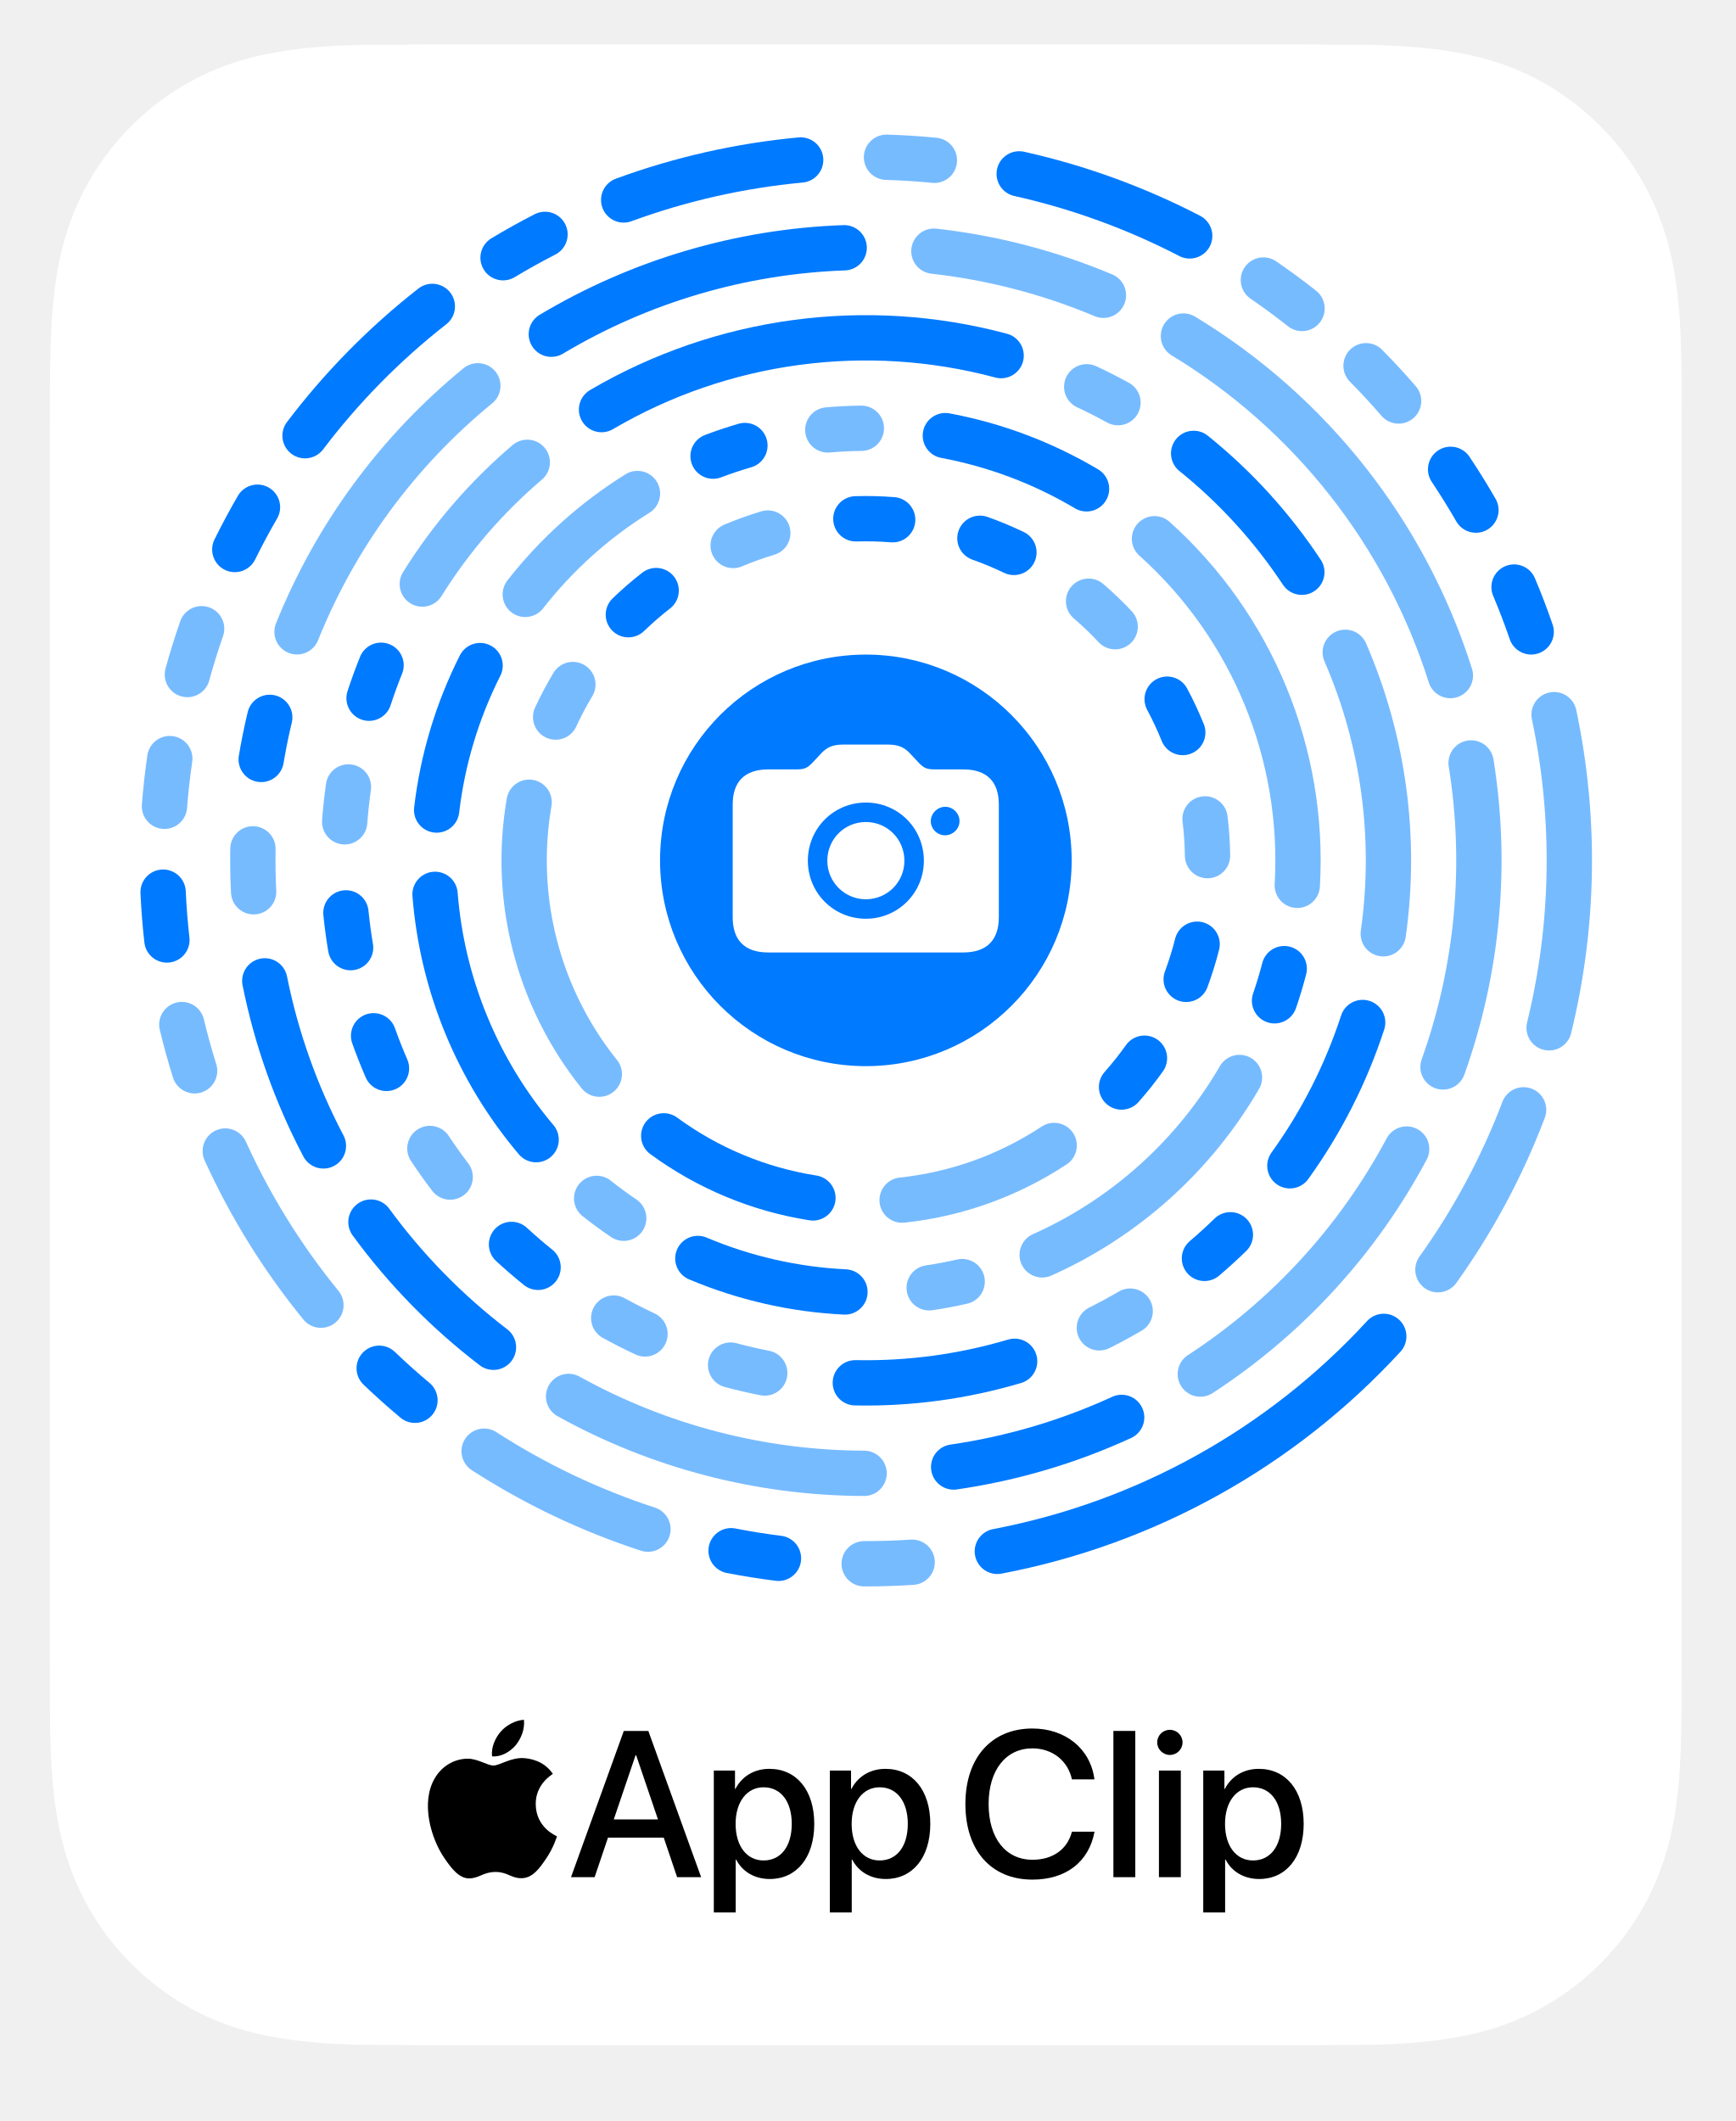
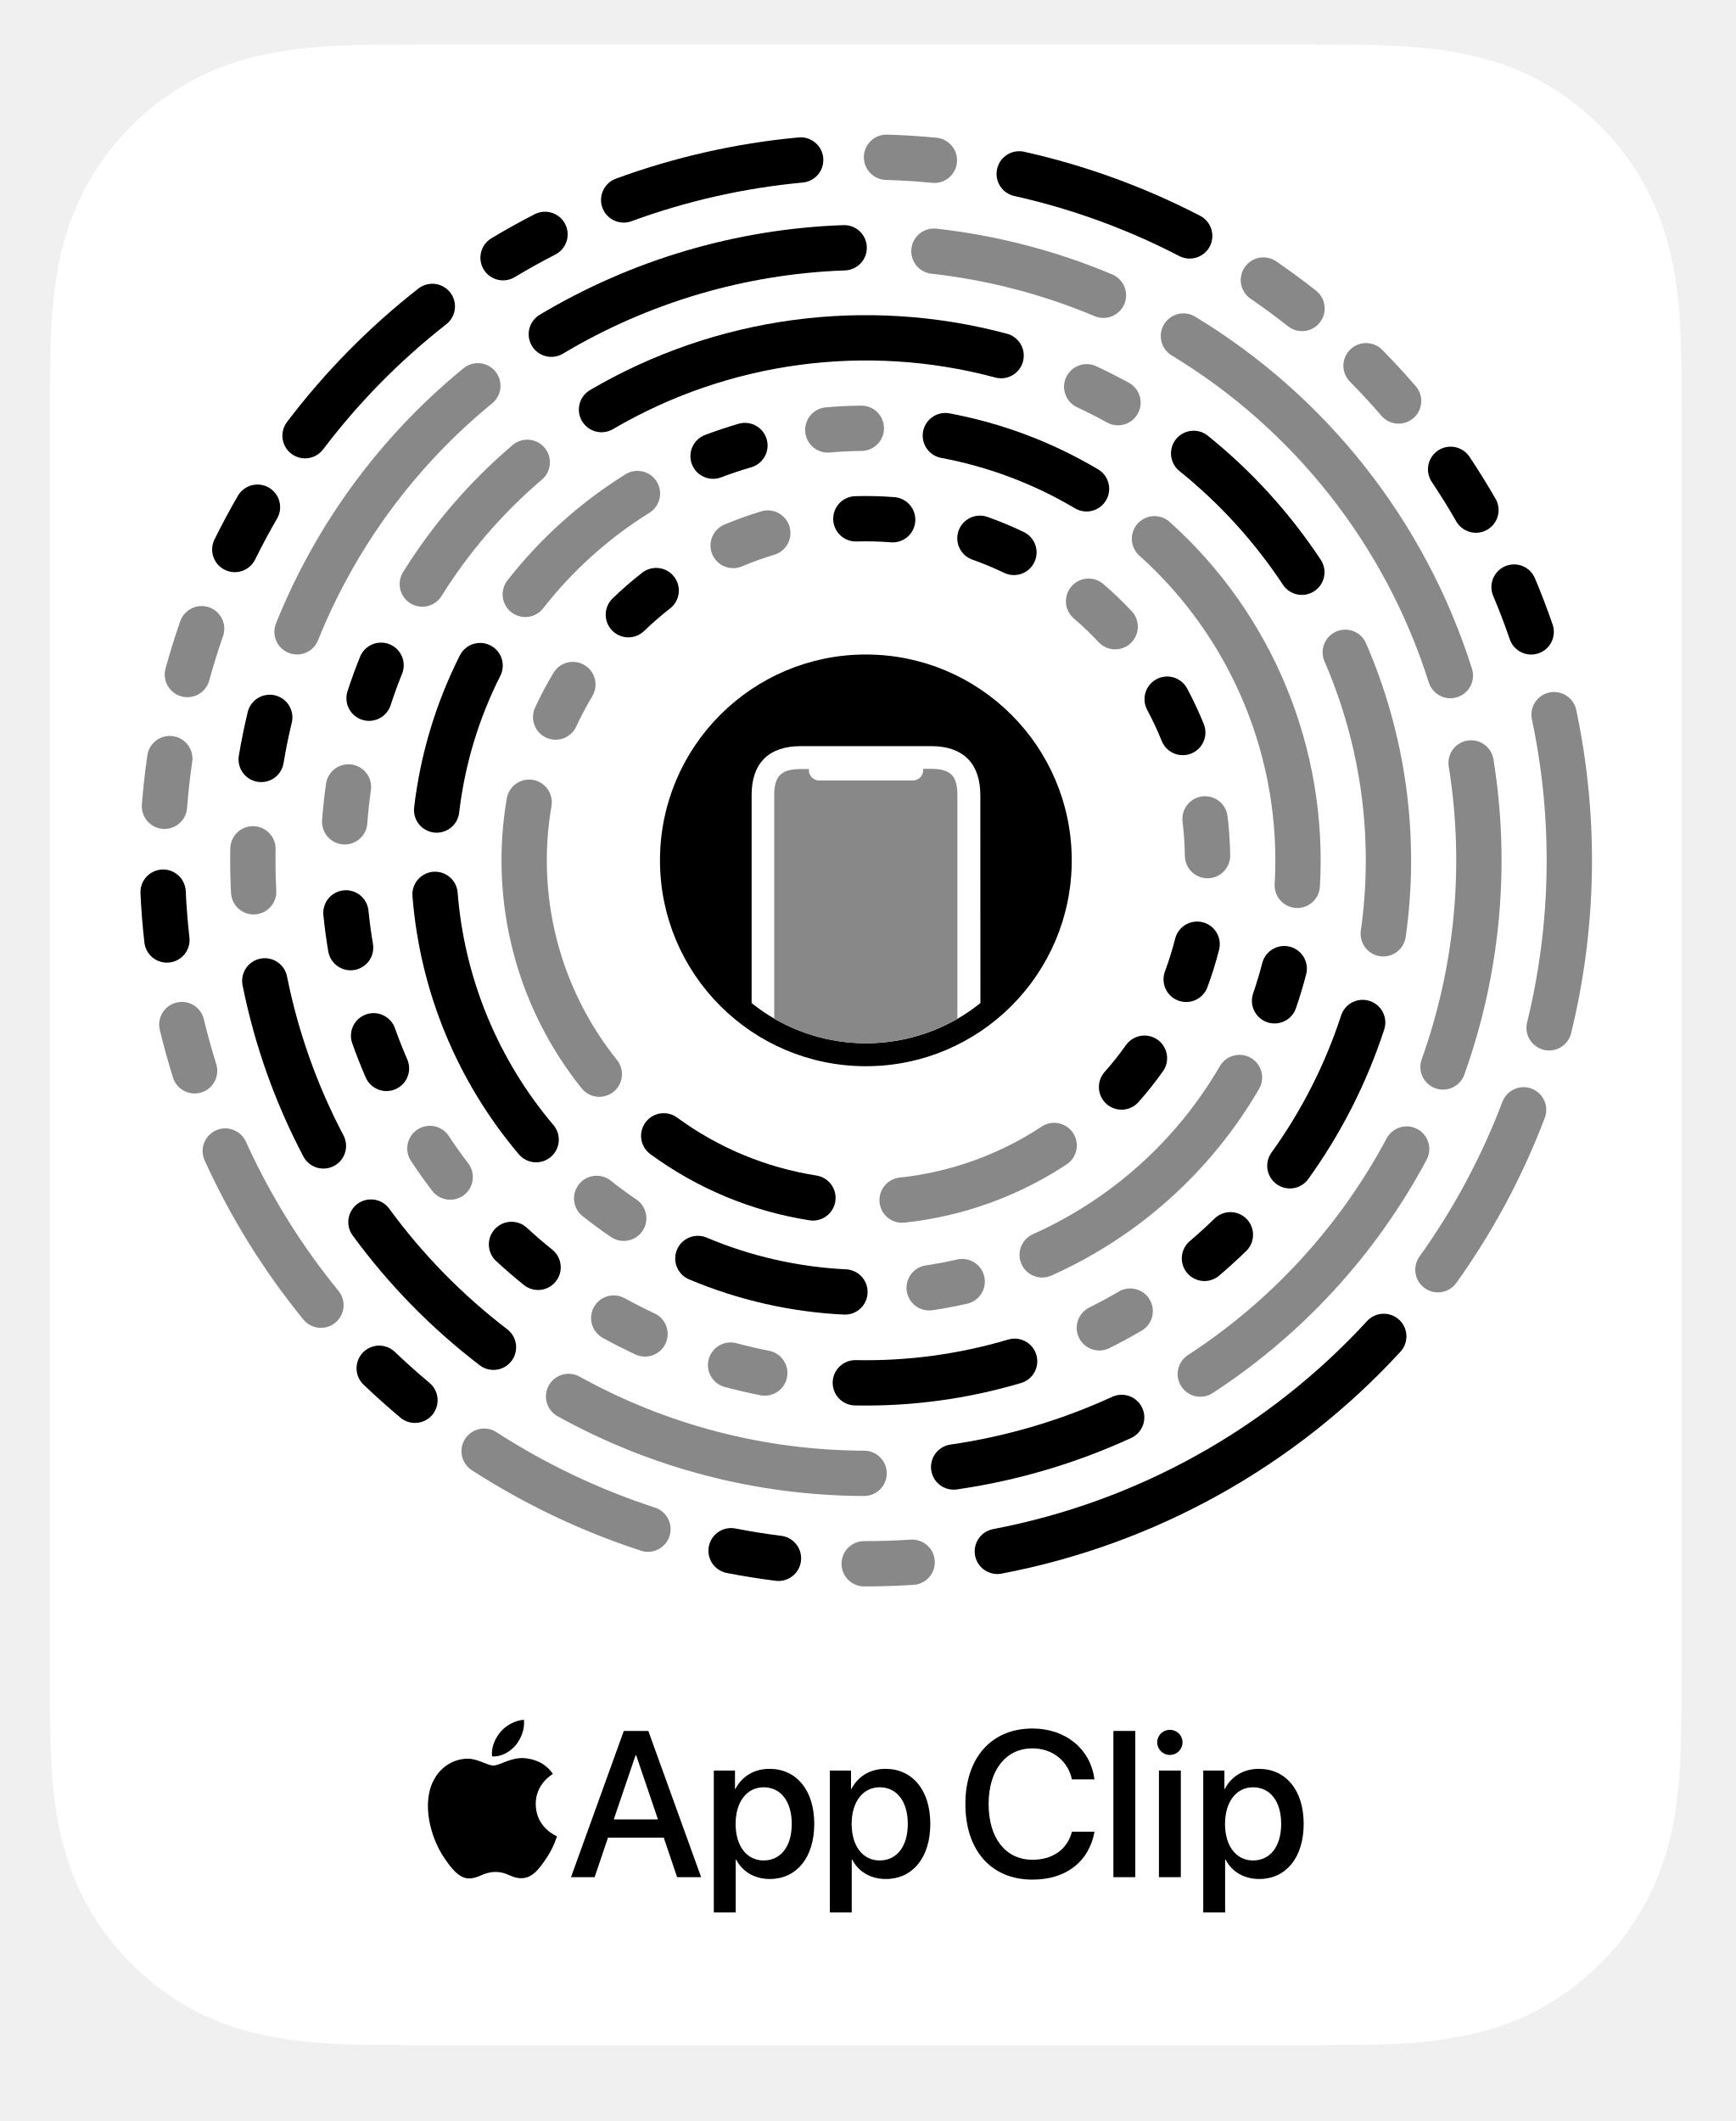
<svg xmlns="http://www.w3.org/2000/svg" data-design="Fingerprint" data-payload="https://appclip.trainlcd.app" viewBox="-50 -50 900 1100">
  <g id="Lockup" transform="translate(-24.15 -26.94) scale(5.5512 5.5512)">
    <path id="Badge" d="M152.431,32.185c0-1.161-0.015-2.352-0.041-3.513 c-0.07-2.553-0.22-5.114-0.674-7.622c-0.461-2.553-1.213-4.927-2.404-7.272 c-1.157-2.277-2.672-4.362-4.492-6.163c-1.79-1.816-3.882-3.327-6.152-4.503 c-2.311-1.168-4.704-1.928-7.257-2.359c-2.523-0.469-5.076-0.618-7.629-0.707 c-1.184-0.015-2.33-0.015-3.513-0.015C118.884,0,117.507,0,116.1,0H36.342 c-1.396,0-2.78,0-4.161,0.03c-1.169,0-2.341,0-3.51,0.015 c-2.553,0.09-5.106,0.238-7.629,0.707c-2.553,0.431-4.935,1.191-7.253,2.359 c-2.281,1.176-4.373,2.687-6.178,4.503c-1.805,1.801-3.323,3.886-4.492,6.163 c-1.18,2.345-1.943,4.719-2.389,7.272c-0.454,2.508-0.61,5.069-0.674,7.622 c-0.019,1.161-0.041,2.352-0.048,3.513C0,33.555,0,34.947,0,36.316V47.685v91.326 v11.599c0,1.37,0,2.761,0.008,4.131c0,1.161,0.015,2.352,0.041,3.513 c0.071,2.553,0.22,5.114,0.674,7.622c0.461,2.553,1.213,4.927,2.404,7.272 c1.157,2.277,2.672,4.362,4.492,6.163c1.79,1.816,3.882,3.327,6.152,4.503 c2.311,1.168,4.704,1.928,7.257,2.359c2.523,0.469,5.076,0.618,7.629,0.707 c1.184,0.015,2.33,0.015,3.513,0.015c1.385,0.03,2.761,0.03,4.168,0.03 h79.758c1.396,0,2.78,0,4.161-0.03c1.169,0,2.341,0,3.51-0.015 c2.553-0.09,5.106-0.238,7.629-0.707c2.553-0.431,4.935-1.191,7.253-2.359 c2.281-1.176,4.373-2.687,6.178-4.503c1.805-1.801,3.323-3.886,4.492-6.163 c1.18-2.345,1.943-4.719,2.389-7.272c0.454-2.508,0.61-5.069,0.674-7.622 c0.019-1.161,0.041-2.352,0.048-3.513c0.007-1.37,0.007-2.761,0.007-4.131 v-11.369V47.915V36.316C152.439,34.947,152.439,33.555,152.431,32.185z" style="fill:#ffffff" />
    <g id="Text" style="fill:#000000">
      <g>
        <path d="M57.348,167.53h-5.208l-1.25,3.693h-2.206l4.933-13.663 h2.291l4.933,13.663h-2.244L57.348,167.53z M52.68,165.826h4.128l-2.036-5.994 h-0.057L52.68,165.826z" />
        <path d="M71.408,166.242c0,3.153-1.657,5.151-4.157,5.151 c-1.43,0-2.566-0.701-3.134-1.808h-0.047v4.933h-2.045v-13.256h1.979v1.714 h0.038c0.587-1.146,1.733-1.875,3.172-1.875 C69.742,161.101,71.408,163.089,71.408,166.242z M69.306,166.242 c0-2.083-1.013-3.418-2.632-3.418c-1.562,0-2.613,1.363-2.613,3.418 c0,2.074,1.042,3.418,2.613,3.418C68.293,169.66,69.306,168.335,69.306,166.242z" />
        <path d="M82.248,166.242c0,3.153-1.657,5.151-4.157,5.151 c-1.43,0-2.566-0.701-3.134-1.808h-0.047v4.933h-2.045v-13.256h1.979v1.714 h0.038c0.587-1.146,1.733-1.875,3.172-1.875 C80.582,161.101,82.248,163.089,82.248,166.242z M80.146,166.242 c0-2.083-1.013-3.418-2.632-3.418c-1.562,0-2.613,1.363-2.613,3.418 c0,2.074,1.041,3.418,2.613,3.418C79.133,169.66,80.146,168.335,80.146,166.242z" />
        <path d="M85.527,164.386c0-4.327,2.443-7.054,6.259-7.054 c3.096,0,5.435,1.903,5.795,4.753h-2.102 c-0.379-1.752-1.837-2.897-3.693-2.897c-2.481,0-4.09,2.036-4.09,5.198 c0,3.191,1.591,5.208,4.1,5.208c1.903,0,3.257-0.975,3.683-2.623h2.111 c-0.521,2.822-2.661,4.479-5.804,4.479 C87.951,171.45,85.527,168.742,85.527,164.386z" />
        <path d="M99.353,157.559h2.045v13.663h-2.045V157.559z" />
        <path d="M103.445,158.629c0-0.653,0.53-1.174,1.183-1.174 c0.653,0,1.184,0.521,1.184,1.174c0,0.644-0.53,1.174-1.184,1.174 C103.975,159.803,103.445,159.273,103.445,158.629z M103.606,161.262h2.045v9.961 h-2.045V161.262z" />
        <path d="M117.128,166.242c0,3.153-1.657,5.151-4.157,5.151 c-1.43,0-2.566-0.701-3.134-1.808h-0.047v4.933h-2.045v-13.256h1.979v1.714 h0.038c0.587-1.146,1.733-1.875,3.172-1.875 C115.461,161.101,117.128,163.089,117.128,166.242z M115.026,166.242 c0-2.083-1.013-3.418-2.632-3.418c-1.562,0-2.613,1.363-2.613,3.418 c0,2.074,1.042,3.418,2.613,3.418C114.013,169.66,115.026,168.335,115.026,166.242z" />
      </g>
      <g>
        <path d="M43.521,158.893c0.511-0.639,0.858-1.498,0.767-2.375 c-0.748,0.037-1.661,0.494-2.19,1.133c-0.475,0.548-0.895,1.442-0.785,2.283 C42.152,160.007,42.992,159.514,43.521,158.893" />
        <path d="M44.278,160.098c-1.22-0.073-2.257,0.692-2.839,0.692 c-0.583,0-1.475-0.656-2.44-0.638c-1.256,0.018-2.421,0.728-3.058,1.858 c-1.311,2.259-0.346,5.61,0.929,7.45c0.619,0.91,1.365,1.912,2.348,1.876 c0.929-0.036,1.293-0.601,2.421-0.601c1.128,0,1.456,0.601,2.439,0.583 c1.019-0.018,1.657-0.911,2.276-1.822c0.71-1.038,1.001-2.04,1.019-2.094 c-0.018-0.018-1.966-0.765-1.984-3.006c-0.018-1.876,1.529-2.768,1.602-2.823 C46.117,160.28,44.751,160.135,44.278,160.098" />
      </g>
    </g>
  </g>
  <circle cx="400" cy="400" id="Background" r="400" style="fill:#ffffff" transform="translate(-0.99 -3.8)" />
  <g id="Markers" transform="translate(-0.99 -3.8)">
    <g name="ring-1" transform="rotate(-78 400 400)">
-       <path d="M 572.177 441.897 A 177.202 177.202 0 0 0 575.686 423.129" data-color="0" style="fill:none;stroke:#007aff;stroke-linecap:round;stroke-miterlimit:10;stroke-width:23.5px" />
-       <path d="M 545.415 501.266 A 177.202 177.202 0 0 0 555.467 485.033" data-color="1" style="fill:none;stroke:#77bbff;stroke-linecap:round;stroke-miterlimit:10;stroke-width:23.5px" />
-       <path d="M 499.014 546.958 A 177.202 177.202 0 0 0 514.251 535.452" data-color="0" style="fill:none;stroke:#007aff;stroke-linecap:round;stroke-miterlimit:10;stroke-width:23.5px" />
-       <path d="M 439.241 572.802 A 177.202 177.202 0 0 0 457.605 567.577" data-color="1" style="fill:none;stroke:#77bbff;stroke-linecap:round;stroke-miterlimit:10;stroke-width:23.5px" />
-       <path d="M 374.168 575.309 A 177.202 177.202 0 0 0 393.179 577.07" data-color="0" style="fill:none;stroke:#007aff;stroke-linecap:round;stroke-miterlimit:10;stroke-width:23.5px" />
-       <path d="M 312.583 554.139 A 177.202 177.202 0 0 0 329.675 562.649" data-color="0" style="fill:none;stroke:#007aff;stroke-linecap:round;stroke-miterlimit:10;stroke-width:23.5px" />
-       <path d="M 231.556 455.018 A 177.202 177.202 0 0 0 275.668 526.262" data-color="1" style="fill:none;stroke:#77bbff;stroke-linecap:round;stroke-miterlimit:10;stroke-width:23.5px" />
-       <path d="M 238.453 327.178 A 177.202 177.202 0 0 0 223.056 409.547" data-color="0" style="fill:none;stroke:#007aff;stroke-linecap:round;stroke-miterlimit:10;stroke-width:23.5px" />
-       <path d="M 393.179 222.93 A 177.202 177.202 0 0 0 262.805 287.848" data-color="1" style="fill:none;stroke:#77bbff;stroke-linecap:round;stroke-miterlimit:10;stroke-width:23.5px" />
-       <path d="M 457.605 232.423 A 177.202 177.202 0 0 0 439.241 227.198" data-color="1" style="fill:none;stroke:#77bbff;stroke-linecap:round;stroke-miterlimit:10;stroke-width:23.5px" />
-       <path d="M 514.251 264.548 A 177.202 177.202 0 0 0 499.014 253.042" data-color="0" style="fill:none;stroke:#007aff;stroke-linecap:round;stroke-miterlimit:10;stroke-width:23.5px" />
-       <path d="M 555.467 314.967 A 177.202 177.202 0 0 0 545.415 298.734" data-color="1" style="fill:none;stroke:#77bbff;stroke-linecap:round;stroke-miterlimit:10;stroke-width:23.5px" />
-       <path d="M 575.686 376.871 A 177.202 177.202 0 0 0 572.177 358.103" data-color="0" style="fill:none;stroke:#007aff;stroke-linecap:round;stroke-miterlimit:10;stroke-width:23.5px" />
+       <path d="M 572.177 441.897 A 177.202 177.202 0 0 0 575.686 423.129" data-color="0" style="fill:none;stroke:#000000;stroke-linecap:round;stroke-miterlimit:10;stroke-width:23.5px" />
+       <path d="M 545.415 501.266 A 177.202 177.202 0 0 0 555.467 485.033" data-color="1" style="fill:none;stroke:#888888;stroke-linecap:round;stroke-miterlimit:10;stroke-width:23.5px" />
+       <path d="M 499.014 546.958 A 177.202 177.202 0 0 0 514.251 535.452" data-color="0" style="fill:none;stroke:#000000;stroke-linecap:round;stroke-miterlimit:10;stroke-width:23.5px" />
+       <path d="M 439.241 572.802 A 177.202 177.202 0 0 0 457.605 567.577" data-color="1" style="fill:none;stroke:#888888;stroke-linecap:round;stroke-miterlimit:10;stroke-width:23.5px" />
+       <path d="M 374.168 575.309 A 177.202 177.202 0 0 0 393.179 577.07" data-color="0" style="fill:none;stroke:#000000;stroke-linecap:round;stroke-miterlimit:10;stroke-width:23.5px" />
+       <path d="M 312.583 554.139 A 177.202 177.202 0 0 0 329.675 562.649" data-color="0" style="fill:none;stroke:#000000;stroke-linecap:round;stroke-miterlimit:10;stroke-width:23.5px" />
+       <path d="M 231.556 455.018 A 177.202 177.202 0 0 0 275.668 526.262" data-color="1" style="fill:none;stroke:#888888;stroke-linecap:round;stroke-miterlimit:10;stroke-width:23.5px" />
+       <path d="M 238.453 327.178 A 177.202 177.202 0 0 0 223.056 409.547" data-color="0" style="fill:none;stroke:#000000;stroke-linecap:round;stroke-miterlimit:10;stroke-width:23.5px" />
+       <path d="M 393.179 222.93 A 177.202 177.202 0 0 0 262.805 287.848" data-color="1" style="fill:none;stroke:#888888;stroke-linecap:round;stroke-miterlimit:10;stroke-width:23.5px" />
+       <path d="M 457.605 232.423 A 177.202 177.202 0 0 0 439.241 227.198" data-color="1" style="fill:none;stroke:#888888;stroke-linecap:round;stroke-miterlimit:10;stroke-width:23.5px" />
+       <path d="M 514.251 264.548 A 177.202 177.202 0 0 0 499.014 253.042" data-color="0" style="fill:none;stroke:#000000;stroke-linecap:round;stroke-miterlimit:10;stroke-width:23.5px" />
+       <path d="M 555.467 314.967 A 177.202 177.202 0 0 0 545.415 298.734" data-color="1" style="fill:none;stroke:#888888;stroke-linecap:round;stroke-miterlimit:10;stroke-width:23.5px" />
+       <path d="M 575.686 376.871 A 177.202 177.202 0 0 0 572.177 358.103" data-color="0" style="fill:none;stroke:#000000;stroke-linecap:round;stroke-miterlimit:10;stroke-width:23.5px" />
    </g>
    <g name="ring-2" transform="rotate(-85 400 400)">
-       <path d="M 601.925 497.199 A 224.101 224.101 0 0 0 623.032 421.868" data-color="0" style="fill:none;stroke:#007aff;stroke-linecap:round;stroke-miterlimit:10;stroke-width:23.5px" />
-       <path d="M 406.597 624.004 A 224.101 224.101 0 0 0 579.2 534.568" data-color="1" style="fill:none;stroke:#77bbff;stroke-linecap:round;stroke-miterlimit:10;stroke-width:23.5px" />
-       <path d="M 345.917 617.477 A 224.101 224.101 0 0 0 362.962 621.019" data-color="0" style="fill:none;stroke:#007aff;stroke-linecap:round;stroke-miterlimit:10;stroke-width:23.5px" />
-       <path d="M 204.145 508.914 A 224.101 224.101 0 0 0 304.705 602.831" data-color="1" style="fill:none;stroke:#77bbff;stroke-linecap:round;stroke-miterlimit:10;stroke-width:23.5px" />
-       <path d="M 182.023 452.034 A 224.101 224.101 0 0 0 186.72 468.798" data-color="1" style="fill:none;stroke:#77bbff;stroke-linecap:round;stroke-miterlimit:10;stroke-width:23.5px" />
-       <path d="M 186.72 331.202 A 224.101 224.101 0 0 0 176.068 408.705" data-color="0" style="fill:none;stroke:#007aff;stroke-linecap:round;stroke-miterlimit:10;stroke-width:23.5px" />
-       <path d="M 213.191 276.211 A 224.101 224.101 0 0 0 204.145 291.086" data-color="1" style="fill:none;stroke:#77bbff;stroke-linecap:round;stroke-miterlimit:10;stroke-width:23.5px" />
-       <path d="M 362.962 178.981 A 224.101 224.101 0 0 0 240.793 242.284" data-color="0" style="fill:none;stroke:#007aff;stroke-linecap:round;stroke-miterlimit:10;stroke-width:23.5px" />
-       <path d="M 483.192 191.913 A 224.101 224.101 0 0 0 406.597 175.996" data-color="0" style="fill:none;stroke:#007aff;stroke-linecap:round;stroke-miterlimit:10;stroke-width:23.5px" />
-       <path d="M 579.2 265.432 A 224.101 224.101 0 0 0 522.026 212.034" data-color="1" style="fill:none;stroke:#77bbff;stroke-linecap:round;stroke-miterlimit:10;stroke-width:23.5px" />
-       <path d="M 608.861 318.769 A 224.101 224.101 0 0 0 601.925 302.801" data-color="0" style="fill:none;stroke:#007aff;stroke-linecap:round;stroke-miterlimit:10;stroke-width:23.5px" />
-       <path d="M 623.032 378.132 A 224.101 224.101 0 0 0 620.661 360.884" data-color="1" style="fill:none;stroke:#77bbff;stroke-linecap:round;stroke-miterlimit:10;stroke-width:23.5px" />
+       <path d="M 601.925 497.199 A 224.101 224.101 0 0 0 623.032 421.868" data-color="0" style="fill:none;stroke:#000000;stroke-linecap:round;stroke-miterlimit:10;stroke-width:23.5px" />
+       <path d="M 406.597 624.004 A 224.101 224.101 0 0 0 579.2 534.568" data-color="1" style="fill:none;stroke:#888888;stroke-linecap:round;stroke-miterlimit:10;stroke-width:23.5px" />
+       <path d="M 345.917 617.477 A 224.101 224.101 0 0 0 362.962 621.019" data-color="0" style="fill:none;stroke:#000000;stroke-linecap:round;stroke-miterlimit:10;stroke-width:23.5px" />
+       <path d="M 204.145 508.914 A 224.101 224.101 0 0 0 304.705 602.831" data-color="1" style="fill:none;stroke:#888888;stroke-linecap:round;stroke-miterlimit:10;stroke-width:23.5px" />
+       <path d="M 182.023 452.034 A 224.101 224.101 0 0 0 186.72 468.798" data-color="1" style="fill:none;stroke:#888888;stroke-linecap:round;stroke-miterlimit:10;stroke-width:23.5px" />
+       <path d="M 186.72 331.202 A 224.101 224.101 0 0 0 176.068 408.705" data-color="0" style="fill:none;stroke:#000000;stroke-linecap:round;stroke-miterlimit:10;stroke-width:23.5px" />
+       <path d="M 213.191 276.211 A 224.101 224.101 0 0 0 204.145 291.086" data-color="1" style="fill:none;stroke:#888888;stroke-linecap:round;stroke-miterlimit:10;stroke-width:23.5px" />
+       <path d="M 362.962 178.981 A 224.101 224.101 0 0 0 240.793 242.284" data-color="0" style="fill:none;stroke:#000000;stroke-linecap:round;stroke-miterlimit:10;stroke-width:23.5px" />
+       <path d="M 483.192 191.913 A 224.101 224.101 0 0 0 406.597 175.996" data-color="0" style="fill:none;stroke:#000000;stroke-linecap:round;stroke-miterlimit:10;stroke-width:23.5px" />
+       <path d="M 579.2 265.432 A 224.101 224.101 0 0 0 522.026 212.034" data-color="1" style="fill:none;stroke:#888888;stroke-linecap:round;stroke-miterlimit:10;stroke-width:23.5px" />
+       <path d="M 608.861 318.769 A 224.101 224.101 0 0 0 601.925 302.801" data-color="0" style="fill:none;stroke:#000000;stroke-linecap:round;stroke-miterlimit:10;stroke-width:23.5px" />
+       <path d="M 623.032 378.132 A 224.101 224.101 0 0 0 620.661 360.884" data-color="1" style="fill:none;stroke:#888888;stroke-linecap:round;stroke-miterlimit:10;stroke-width:23.5px" />
    </g>
    <g name="ring-3" transform="rotate(-70 400 400)">
-       <path d="M 667.777 441.675 A 271.001 271.001 0 0 0 669.97 423.619" data-color="1" style="fill:none;stroke:#77bbff;stroke-linecap:round;stroke-miterlimit:10;stroke-width:23.5px" />
-       <path d="M 617.738 561.344 A 271.001 271.001 0 0 0 656.472 487.541" data-color="0" style="fill:none;stroke:#007aff;stroke-linecap:round;stroke-miterlimit:10;stroke-width:23.5px" />
-       <path d="M 455.988 665.154 A 271.001 271.001 0 0 0 586.413 596.702" data-color="1" style="fill:none;stroke:#77bbff;stroke-linecap:round;stroke-miterlimit:10;stroke-width:23.5px" />
-       <path d="M 326.352 660.801 A 271.001 271.001 0 0 0 409.094 670.848" data-color="0" style="fill:none;stroke:#007aff;stroke-linecap:round;stroke-miterlimit:10;stroke-width:23.5px" />
-       <path d="M 266.078 635.598 A 271.001 271.001 0 0 0 282.183 644.05" data-color="0" style="fill:none;stroke:#007aff;stroke-linecap:round;stroke-miterlimit:10;stroke-width:23.5px" />
-       <path d="M 213.587 596.702 A 271.001 271.001 0 0 0 227.202 608.763" data-color="1" style="fill:none;stroke:#77bbff;stroke-linecap:round;stroke-miterlimit:10;stroke-width:23.5px" />
-       <path d="M 143.528 487.541 A 271.001 271.001 0 0 0 182.262 561.344" data-color="0" style="fill:none;stroke:#007aff;stroke-linecap:round;stroke-miterlimit:10;stroke-width:23.5px" />
-       <path d="M 130.03 423.619 A 271.001 271.001 0 0 0 132.223 441.675" data-color="1" style="fill:none;stroke:#77bbff;stroke-linecap:round;stroke-miterlimit:10;stroke-width:23.5px" />
-       <path d="M 132.223 358.325 A 271.001 271.001 0 0 0 130.03 376.381" data-color="1" style="fill:none;stroke:#77bbff;stroke-linecap:round;stroke-miterlimit:10;stroke-width:23.5px" />
-       <path d="M 149.977 295.453 A 271.001 271.001 0 0 0 143.528 312.459" data-color="0" style="fill:none;stroke:#007aff;stroke-linecap:round;stroke-miterlimit:10;stroke-width:23.5px" />
-       <path d="M 182.262 238.656 A 271.001 271.001 0 0 0 171.93 253.625" data-color="1" style="fill:none;stroke:#77bbff;stroke-linecap:round;stroke-miterlimit:10;stroke-width:23.5px" />
-       <path d="M 227.202 191.237 A 271.001 271.001 0 0 0 213.587 203.298" data-color="0" style="fill:none;stroke:#007aff;stroke-linecap:round;stroke-miterlimit:10;stroke-width:23.5px" />
-       <path d="M 282.183 155.95 A 271.001 271.001 0 0 0 266.078 164.402" data-color="0" style="fill:none;stroke:#007aff;stroke-linecap:round;stroke-miterlimit:10;stroke-width:23.5px" />
-       <path d="M 344.012 134.846 A 271.001 271.001 0 0 0 326.352 139.199" data-color="1" style="fill:none;stroke:#77bbff;stroke-linecap:round;stroke-miterlimit:10;stroke-width:23.5px" />
-       <path d="M 409.094 129.152 A 271.001 271.001 0 0 0 390.906 129.152" data-color="0" style="fill:none;stroke:#007aff;stroke-linecap:round;stroke-miterlimit:10;stroke-width:23.5px" />
-       <path d="M 533.922 164.402 A 271.001 271.001 0 0 0 455.988 134.846" data-color="1" style="fill:none;stroke:#77bbff;stroke-linecap:round;stroke-miterlimit:10;stroke-width:23.5px" />
-       <path d="M 669.97 376.381 A 271.001 271.001 0 0 0 572.798 191.237" data-color="0" style="fill:none;stroke:#007aff;stroke-linecap:round;stroke-miterlimit:10;stroke-width:23.5px" />
+       <path d="M 667.777 441.675 A 271.001 271.001 0 0 0 669.97 423.619" data-color="1" style="fill:none;stroke:#888888;stroke-linecap:round;stroke-miterlimit:10;stroke-width:23.5px" />
+       <path d="M 617.738 561.344 A 271.001 271.001 0 0 0 656.472 487.541" data-color="0" style="fill:none;stroke:#000000;stroke-linecap:round;stroke-miterlimit:10;stroke-width:23.5px" />
+       <path d="M 455.988 665.154 A 271.001 271.001 0 0 0 586.413 596.702" data-color="1" style="fill:none;stroke:#888888;stroke-linecap:round;stroke-miterlimit:10;stroke-width:23.5px" />
+       <path d="M 326.352 660.801 A 271.001 271.001 0 0 0 409.094 670.848" data-color="0" style="fill:none;stroke:#000000;stroke-linecap:round;stroke-miterlimit:10;stroke-width:23.5px" />
+       <path d="M 266.078 635.598 A 271.001 271.001 0 0 0 282.183 644.05" data-color="0" style="fill:none;stroke:#000000;stroke-linecap:round;stroke-miterlimit:10;stroke-width:23.5px" />
+       <path d="M 213.587 596.702 A 271.001 271.001 0 0 0 227.202 608.763" data-color="1" style="fill:none;stroke:#888888;stroke-linecap:round;stroke-miterlimit:10;stroke-width:23.5px" />
+       <path d="M 143.528 487.541 A 271.001 271.001 0 0 0 182.262 561.344" data-color="0" style="fill:none;stroke:#000000;stroke-linecap:round;stroke-miterlimit:10;stroke-width:23.5px" />
+       <path d="M 130.03 423.619 A 271.001 271.001 0 0 0 132.223 441.675" data-color="1" style="fill:none;stroke:#888888;stroke-linecap:round;stroke-miterlimit:10;stroke-width:23.5px" />
+       <path d="M 132.223 358.325 A 271.001 271.001 0 0 0 130.03 376.381" data-color="1" style="fill:none;stroke:#888888;stroke-linecap:round;stroke-miterlimit:10;stroke-width:23.5px" />
+       <path d="M 149.977 295.453 A 271.001 271.001 0 0 0 143.528 312.459" data-color="0" style="fill:none;stroke:#000000;stroke-linecap:round;stroke-miterlimit:10;stroke-width:23.5px" />
+       <path d="M 182.262 238.656 A 271.001 271.001 0 0 0 171.93 253.625" data-color="1" style="fill:none;stroke:#888888;stroke-linecap:round;stroke-miterlimit:10;stroke-width:23.5px" />
+       <path d="M 227.202 191.237 A 271.001 271.001 0 0 0 213.587 203.298" data-color="0" style="fill:none;stroke:#000000;stroke-linecap:round;stroke-miterlimit:10;stroke-width:23.5px" />
+       <path d="M 282.183 155.95 A 271.001 271.001 0 0 0 266.078 164.402" data-color="0" style="fill:none;stroke:#000000;stroke-linecap:round;stroke-miterlimit:10;stroke-width:23.5px" />
+       <path d="M 344.012 134.846 A 271.001 271.001 0 0 0 326.352 139.199" data-color="1" style="fill:none;stroke:#888888;stroke-linecap:round;stroke-miterlimit:10;stroke-width:23.5px" />
+       <path d="M 409.094 129.152 A 271.001 271.001 0 0 0 390.906 129.152" data-color="0" style="fill:none;stroke:#000000;stroke-linecap:round;stroke-miterlimit:10;stroke-width:23.5px" />
+       <path d="M 533.922 164.402 A 271.001 271.001 0 0 0 455.988 134.846" data-color="1" style="fill:none;stroke:#888888;stroke-linecap:round;stroke-miterlimit:10;stroke-width:23.5px" />
+       <path d="M 669.97 376.381 A 271.001 271.001 0 0 0 572.798 191.237" data-color="0" style="fill:none;stroke:#000000;stroke-linecap:round;stroke-miterlimit:10;stroke-width:23.5px" />
    </g>
    <g name="ring-4" transform="rotate(-63 400 400)">
-       <path d="M 622.997 626.568 A 317.9 317.9 0 0 0 717.047 423.282" data-color="1" style="fill:none;stroke:#77bbff;stroke-linecap:round;stroke-miterlimit:10;stroke-width:23.5px" />
-       <path d="M 440.413 715.321 A 317.9 317.9 0 0 0 587.507 656.714" data-color="1" style="fill:none;stroke:#77bbff;stroke-linecap:round;stroke-miterlimit:10;stroke-width:23.5px" />
-       <path d="M 241.348 675.482 A 317.9 317.9 0 0 0 393.916 717.842" data-color="1" style="fill:none;stroke:#77bbff;stroke-linecap:round;stroke-miterlimit:10;stroke-width:23.5px" />
-       <path d="M 140.34 583.404 A 317.9 317.9 0 0 0 202.807 649.35" data-color="0" style="fill:none;stroke:#007aff;stroke-linecap:round;stroke-miterlimit:10;stroke-width:23.5px" />
-       <path d="M 82.295 388.867 A 317.9 317.9 0 0 0 116.333 543.505" data-color="1" style="fill:none;stroke:#77bbff;stroke-linecap:round;stroke-miterlimit:10;stroke-width:23.5px" />
-       <path d="M 116.333 256.495 A 317.9 317.9 0 0 0 87.329 342.575" data-color="0" style="fill:none;stroke:#007aff;stroke-linecap:round;stroke-miterlimit:10;stroke-width:23.5px" />
-       <path d="M 202.807 150.65 A 317.9 317.9 0 0 0 140.34 216.596" data-color="0" style="fill:none;stroke:#007aff;stroke-linecap:round;stroke-miterlimit:10;stroke-width:23.5px" />
-       <path d="M 261.02 114.089 A 317.9 317.9 0 0 0 241.348 124.518" data-color="1" style="fill:none;stroke:#77bbff;stroke-linecap:round;stroke-miterlimit:10;stroke-width:23.5px" />
-       <path d="M 325.732 90.897 A 317.9 317.9 0 0 0 304.278 96.853" data-color="0" style="fill:none;stroke:#007aff;stroke-linecap:round;stroke-miterlimit:10;stroke-width:23.5px" />
-       <path d="M 527.937 108.98 A 317.9 317.9 0 0 0 371.683 83.363" data-color="1" style="fill:none;stroke:#77bbff;stroke-linecap:round;stroke-miterlimit:10;stroke-width:23.5px" />
-       <path d="M 677.968 245.745 A 317.9 317.9 0 0 0 569.078 130.791" data-color="0" style="fill:none;stroke:#007aff;stroke-linecap:round;stroke-miterlimit:10;stroke-width:23.5px" />
-       <path d="M 717.047 376.718 A 317.9 317.9 0 0 0 697.52 288.006" data-color="1" style="fill:none;stroke:#77bbff;stroke-linecap:round;stroke-miterlimit:10;stroke-width:23.5px" />
+       <path d="M 622.997 626.568 A 317.9 317.9 0 0 0 717.047 423.282" data-color="1" style="fill:none;stroke:#888888;stroke-linecap:round;stroke-miterlimit:10;stroke-width:23.5px" />
+       <path d="M 440.413 715.321 A 317.9 317.9 0 0 0 587.507 656.714" data-color="1" style="fill:none;stroke:#888888;stroke-linecap:round;stroke-miterlimit:10;stroke-width:23.5px" />
+       <path d="M 241.348 675.482 A 317.9 317.9 0 0 0 393.916 717.842" data-color="1" style="fill:none;stroke:#888888;stroke-linecap:round;stroke-miterlimit:10;stroke-width:23.5px" />
+       <path d="M 140.34 583.404 A 317.9 317.9 0 0 0 202.807 649.35" data-color="0" style="fill:none;stroke:#000000;stroke-linecap:round;stroke-miterlimit:10;stroke-width:23.5px" />
+       <path d="M 82.295 388.867 A 317.9 317.9 0 0 0 116.333 543.505" data-color="1" style="fill:none;stroke:#888888;stroke-linecap:round;stroke-miterlimit:10;stroke-width:23.5px" />
+       <path d="M 116.333 256.495 A 317.9 317.9 0 0 0 87.329 342.575" data-color="0" style="fill:none;stroke:#000000;stroke-linecap:round;stroke-miterlimit:10;stroke-width:23.5px" />
+       <path d="M 202.807 150.65 A 317.9 317.9 0 0 0 140.34 216.596" data-color="0" style="fill:none;stroke:#000000;stroke-linecap:round;stroke-miterlimit:10;stroke-width:23.5px" />
+       <path d="M 261.02 114.089 A 317.9 317.9 0 0 0 241.348 124.518" data-color="1" style="fill:none;stroke:#888888;stroke-linecap:round;stroke-miterlimit:10;stroke-width:23.5px" />
+       <path d="M 325.732 90.897 A 317.9 317.9 0 0 0 304.278 96.853" data-color="0" style="fill:none;stroke:#000000;stroke-linecap:round;stroke-miterlimit:10;stroke-width:23.5px" />
+       <path d="M 527.937 108.98 A 317.9 317.9 0 0 0 371.683 83.363" data-color="1" style="fill:none;stroke:#888888;stroke-linecap:round;stroke-miterlimit:10;stroke-width:23.5px" />
+       <path d="M 677.968 245.745 A 317.9 317.9 0 0 0 569.078 130.791" data-color="0" style="fill:none;stroke:#000000;stroke-linecap:round;stroke-miterlimit:10;stroke-width:23.5px" />
+       <path d="M 717.047 376.718 A 317.9 317.9 0 0 0 697.52 288.006" data-color="1" style="fill:none;stroke:#888888;stroke-linecap:round;stroke-miterlimit:10;stroke-width:23.5px" />
    </g>
    <g name="ring-5" transform="rotate(-70 400 400)">
-       <path d="M 746.314 514.654 A 364.8 364.8 0 0 0 753.325 490.778" data-color="1" style="fill:none;stroke:#77bbff;stroke-linecap:round;stroke-miterlimit:10;stroke-width:23.5px" />
-       <path d="M 718.357 578.123 A 364.8 364.8 0 0 0 729.76 556.005" data-color="1" style="fill:none;stroke:#77bbff;stroke-linecap:round;stroke-miterlimit:10;stroke-width:23.5px" />
-       <path d="M 678.894 635.153 A 364.8 364.8 0 0 0 694.277 615.593" data-color="0" style="fill:none;stroke:#007aff;stroke-linecap:round;stroke-miterlimit:10;stroke-width:23.5px" />
-       <path d="M 629.351 683.685 A 364.8 364.8 0 0 0 648.157 667.389" data-color="0" style="fill:none;stroke:#007aff;stroke-linecap:round;stroke-miterlimit:10;stroke-width:23.5px" />
-       <path d="M 439.571 762.647 A 364.8 364.8 0 0 0 593.069 709.521" data-color="1" style="fill:none;stroke:#77bbff;stroke-linecap:round;stroke-miterlimit:10;stroke-width:23.5px" />
-       <path d="M 301.954 751.377 A 364.8 364.8 0 0 0 395.08 764.767" data-color="1" style="fill:none;stroke:#77bbff;stroke-linecap:round;stroke-miterlimit:10;stroke-width:23.5px" />
-       <path d="M 86.563 586.644 A 364.8 364.8 0 0 0 259.863 736.809" data-color="0" style="fill:none;stroke:#007aff;stroke-linecap:round;stroke-miterlimit:10;stroke-width:23.5px" />
-       <path d="M 56.904 523.953 A 364.8 364.8 0 0 0 66.153 547.054" data-color="1" style="fill:none;stroke:#77bbff;stroke-linecap:round;stroke-miterlimit:10;stroke-width:23.5px" />
-       <path d="M 39.646 456.781 A 364.8 364.8 0 0 0 44.355 481.216" data-color="0" style="fill:none;stroke:#007aff;stroke-linecap:round;stroke-miterlimit:10;stroke-width:23.5px" />
-       <path d="M 44.355 318.784 A 364.8 364.8 0 0 0 35.412 412.442" data-color="1" style="fill:none;stroke:#77bbff;stroke-linecap:round;stroke-miterlimit:10;stroke-width:23.5px" />
-       <path d="M 66.153 252.946 A 364.8 364.8 0 0 0 56.904 276.047" data-color="0" style="fill:none;stroke:#007aff;stroke-linecap:round;stroke-miterlimit:10;stroke-width:23.5px" />
-       <path d="M 144.721 139.401 A 364.8 364.8 0 0 0 86.563 213.356" data-color="1" style="fill:none;stroke:#77bbff;stroke-linecap:round;stroke-miterlimit:10;stroke-width:23.5px" />
-       <path d="M 198.653 95.798 A 364.8 364.8 0 0 0 178.383 110.233" data-color="1" style="fill:none;stroke:#77bbff;stroke-linecap:round;stroke-miterlimit:10;stroke-width:23.5px" />
-       <path d="M 259.863 63.191 A 364.8 364.8 0 0 0 237.227 73.528" data-color="0" style="fill:none;stroke:#007aff;stroke-linecap:round;stroke-miterlimit:10;stroke-width:23.5px" />
-       <path d="M 326.137 42.756 A 364.8 364.8 0 0 0 301.954 48.623" data-color="1" style="fill:none;stroke:#77bbff;stroke-linecap:round;stroke-miterlimit:10;stroke-width:23.5px" />
-       <path d="M 395.08 35.233 A 364.8 364.8 0 0 0 370.224 36.417" data-color="1" style="fill:none;stroke:#77bbff;stroke-linecap:round;stroke-miterlimit:10;stroke-width:23.5px" />
-       <path d="M 464.202 40.894 A 364.8 364.8 0 0 0 439.571 37.353" data-color="0" style="fill:none;stroke:#007aff;stroke-linecap:round;stroke-miterlimit:10;stroke-width:23.5px" />
-       <path d="M 593.069 90.479 A 364.8 364.8 0 0 0 507.487 51.395" data-color="0" style="fill:none;stroke:#007aff;stroke-linecap:round;stroke-miterlimit:10;stroke-width:23.5px" />
-       <path d="M 648.157 132.611 A 364.8 364.8 0 0 0 629.351 116.315" data-color="0" style="fill:none;stroke:#007aff;stroke-linecap:round;stroke-miterlimit:10;stroke-width:23.5px" />
-       <path d="M 729.76 243.995 A 364.8 364.8 0 0 0 678.894 164.847" data-color="0" style="fill:none;stroke:#007aff;stroke-linecap:round;stroke-miterlimit:10;stroke-width:23.5px" />
-       <path d="M 753.325 309.222 A 364.8 364.8 0 0 0 746.314 285.346" data-color="1" style="fill:none;stroke:#77bbff;stroke-linecap:round;stroke-miterlimit:10;stroke-width:23.5px" />
-       <path d="M 761.754 447.042 A 364.8 364.8 0 0 0 761.754 352.958" data-color="0" style="fill:none;stroke:#007aff;stroke-linecap:round;stroke-miterlimit:10;stroke-width:23.5px" />
+       <path d="M 746.314 514.654 A 364.8 364.8 0 0 0 753.325 490.778" data-color="1" style="fill:none;stroke:#888888;stroke-linecap:round;stroke-miterlimit:10;stroke-width:23.5px" />
+       <path d="M 718.357 578.123 A 364.8 364.8 0 0 0 729.76 556.005" data-color="1" style="fill:none;stroke:#888888;stroke-linecap:round;stroke-miterlimit:10;stroke-width:23.5px" />
+       <path d="M 678.894 635.153 A 364.8 364.8 0 0 0 694.277 615.593" data-color="0" style="fill:none;stroke:#000000;stroke-linecap:round;stroke-miterlimit:10;stroke-width:23.5px" />
+       <path d="M 629.351 683.685 A 364.8 364.8 0 0 0 648.157 667.389" data-color="0" style="fill:none;stroke:#000000;stroke-linecap:round;stroke-miterlimit:10;stroke-width:23.5px" />
+       <path d="M 439.571 762.647 A 364.8 364.8 0 0 0 593.069 709.521" data-color="1" style="fill:none;stroke:#888888;stroke-linecap:round;stroke-miterlimit:10;stroke-width:23.5px" />
+       <path d="M 301.954 751.377 A 364.8 364.8 0 0 0 395.08 764.767" data-color="1" style="fill:none;stroke:#888888;stroke-linecap:round;stroke-miterlimit:10;stroke-width:23.5px" />
+       <path d="M 86.563 586.644 A 364.8 364.8 0 0 0 259.863 736.809" data-color="0" style="fill:none;stroke:#000000;stroke-linecap:round;stroke-miterlimit:10;stroke-width:23.5px" />
+       <path d="M 56.904 523.953 A 364.8 364.8 0 0 0 66.153 547.054" data-color="1" style="fill:none;stroke:#888888;stroke-linecap:round;stroke-miterlimit:10;stroke-width:23.5px" />
+       <path d="M 39.646 456.781 A 364.8 364.8 0 0 0 44.355 481.216" data-color="0" style="fill:none;stroke:#000000;stroke-linecap:round;stroke-miterlimit:10;stroke-width:23.5px" />
+       <path d="M 44.355 318.784 A 364.8 364.8 0 0 0 35.412 412.442" data-color="1" style="fill:none;stroke:#888888;stroke-linecap:round;stroke-miterlimit:10;stroke-width:23.5px" />
+       <path d="M 66.153 252.946 A 364.8 364.8 0 0 0 56.904 276.047" data-color="0" style="fill:none;stroke:#000000;stroke-linecap:round;stroke-miterlimit:10;stroke-width:23.5px" />
+       <path d="M 144.721 139.401 A 364.8 364.8 0 0 0 86.563 213.356" data-color="1" style="fill:none;stroke:#888888;stroke-linecap:round;stroke-miterlimit:10;stroke-width:23.5px" />
+       <path d="M 198.653 95.798 A 364.8 364.8 0 0 0 178.383 110.233" data-color="1" style="fill:none;stroke:#888888;stroke-linecap:round;stroke-miterlimit:10;stroke-width:23.5px" />
+       <path d="M 259.863 63.191 A 364.8 364.8 0 0 0 237.227 73.528" data-color="0" style="fill:none;stroke:#000000;stroke-linecap:round;stroke-miterlimit:10;stroke-width:23.5px" />
+       <path d="M 326.137 42.756 A 364.8 364.8 0 0 0 301.954 48.623" data-color="1" style="fill:none;stroke:#888888;stroke-linecap:round;stroke-miterlimit:10;stroke-width:23.5px" />
+       <path d="M 395.08 35.233 A 364.8 364.8 0 0 0 370.224 36.417" data-color="1" style="fill:none;stroke:#888888;stroke-linecap:round;stroke-miterlimit:10;stroke-width:23.5px" />
+       <path d="M 464.202 40.894 A 364.8 364.8 0 0 0 439.571 37.353" data-color="0" style="fill:none;stroke:#000000;stroke-linecap:round;stroke-miterlimit:10;stroke-width:23.5px" />
+       <path d="M 593.069 90.479 A 364.8 364.8 0 0 0 507.487 51.395" data-color="0" style="fill:none;stroke:#000000;stroke-linecap:round;stroke-miterlimit:10;stroke-width:23.5px" />
+       <path d="M 648.157 132.611 A 364.8 364.8 0 0 0 629.351 116.315" data-color="0" style="fill:none;stroke:#000000;stroke-linecap:round;stroke-miterlimit:10;stroke-width:23.5px" />
+       <path d="M 729.76 243.995 A 364.8 364.8 0 0 0 678.894 164.847" data-color="0" style="fill:none;stroke:#000000;stroke-linecap:round;stroke-miterlimit:10;stroke-width:23.5px" />
+       <path d="M 753.325 309.222 A 364.8 364.8 0 0 0 746.314 285.346" data-color="1" style="fill:none;stroke:#888888;stroke-linecap:round;stroke-miterlimit:10;stroke-width:23.5px" />
+       <path d="M 761.754 447.042 A 364.8 364.8 0 0 0 761.754 352.958" data-color="0" style="fill:none;stroke:#000000;stroke-linecap:round;stroke-miterlimit:10;stroke-width:23.5px" />
    </g>
  </g>
-   <g id="Logo" data-logo-type="Camera" transform="translate(292.2857 289.4757) scale(1.874 1.874)">
-     <path d="M56.95,40.953c-8.905,0-16.051,7.145-16.051,16.104c0,8.905,7.145,16.051,16.051,16.051s16.051-7.145,16.051-16.051C73.001,48.045,65.855,40.953,56.95,40.953z M56.95,67.721c-5.866,0-10.665-4.746-10.665-10.665c0-5.972,4.746-10.718,10.665-10.718s10.665,4.746,10.665,10.718C67.615,62.976,62.869,67.721,56.95,67.721z" style="fill:#007aff" />
-     <path d="M78.919,42.126c-2.186,0-3.999,1.866-3.999,3.946c0,2.24,1.813,3.946,3.999,3.946c2.133-0.053,3.946-1.76,3.946-3.946C82.865,43.939,81.052,42.126,78.919,42.126z" style="fill:#007aff" />
-     <path d="M57.003,0C57.003,0,56.95,0,57.003,0C25.489,0,0,25.489,0,56.95s25.489,56.95,56.95,56.95s56.95-25.489,56.95-56.95C113.9,25.542,88.411,0.053,57.003,0z M93.744,72.734c0,6.346-3.413,9.705-9.812,9.705H29.915c-6.452,0-9.812-3.359-9.812-9.705V41.486c0-6.346,3.359-9.705,9.812-9.705h7.785c2.346,0,3.093-0.427,4.533-1.92l2.346-2.506c1.546-1.653,3.146-2.453,6.186-2.453H62.976c3.039,0,4.639,0.8,6.186,2.453l2.346,2.506c1.44,1.493,2.186,1.92,4.533,1.92h7.892c6.452,0,9.812,3.359,9.812,9.705V72.734H93.744z" style="fill:#007aff" />
+   <g id="Logo" data-logo-type="phone" transform="translate(292.2484 289.4384) scale(1.98 1.98)">
+     <path id="outer_circle" d="M53.92,0a53.92,53.92,0,1,0,53.92,53.92A53.92,53.92,0,0,0,53.92,0Zm30,91.32c-1,.78-2,1.51-3,2.21h0a47.94,47.94,0,0,1-53.92,0h0c-1-.7-2-1.44-3-2.21V36.8C24,28.47,28.47,24,36.91,24H71c8.38,0,12.9,4.51,12.9,12.84Z" style="fill:#000000" />
+     <path id="phone_screen" d="M77.89,95.42V36.8c0-5.06-1.81-6.85-6.9-6.85H68.92v.13A2.69,2.69,0,0,1,66.11,33H41.8A2.69,2.69,0,0,1,39,30.08V30H36.92c-5.14,0-7,1.79-7,6.85V95.42h0a48,48,0,0,0,47.94,0h0Z" style="fill:#888888;isolation:isolate" />
  </g>
</svg>
